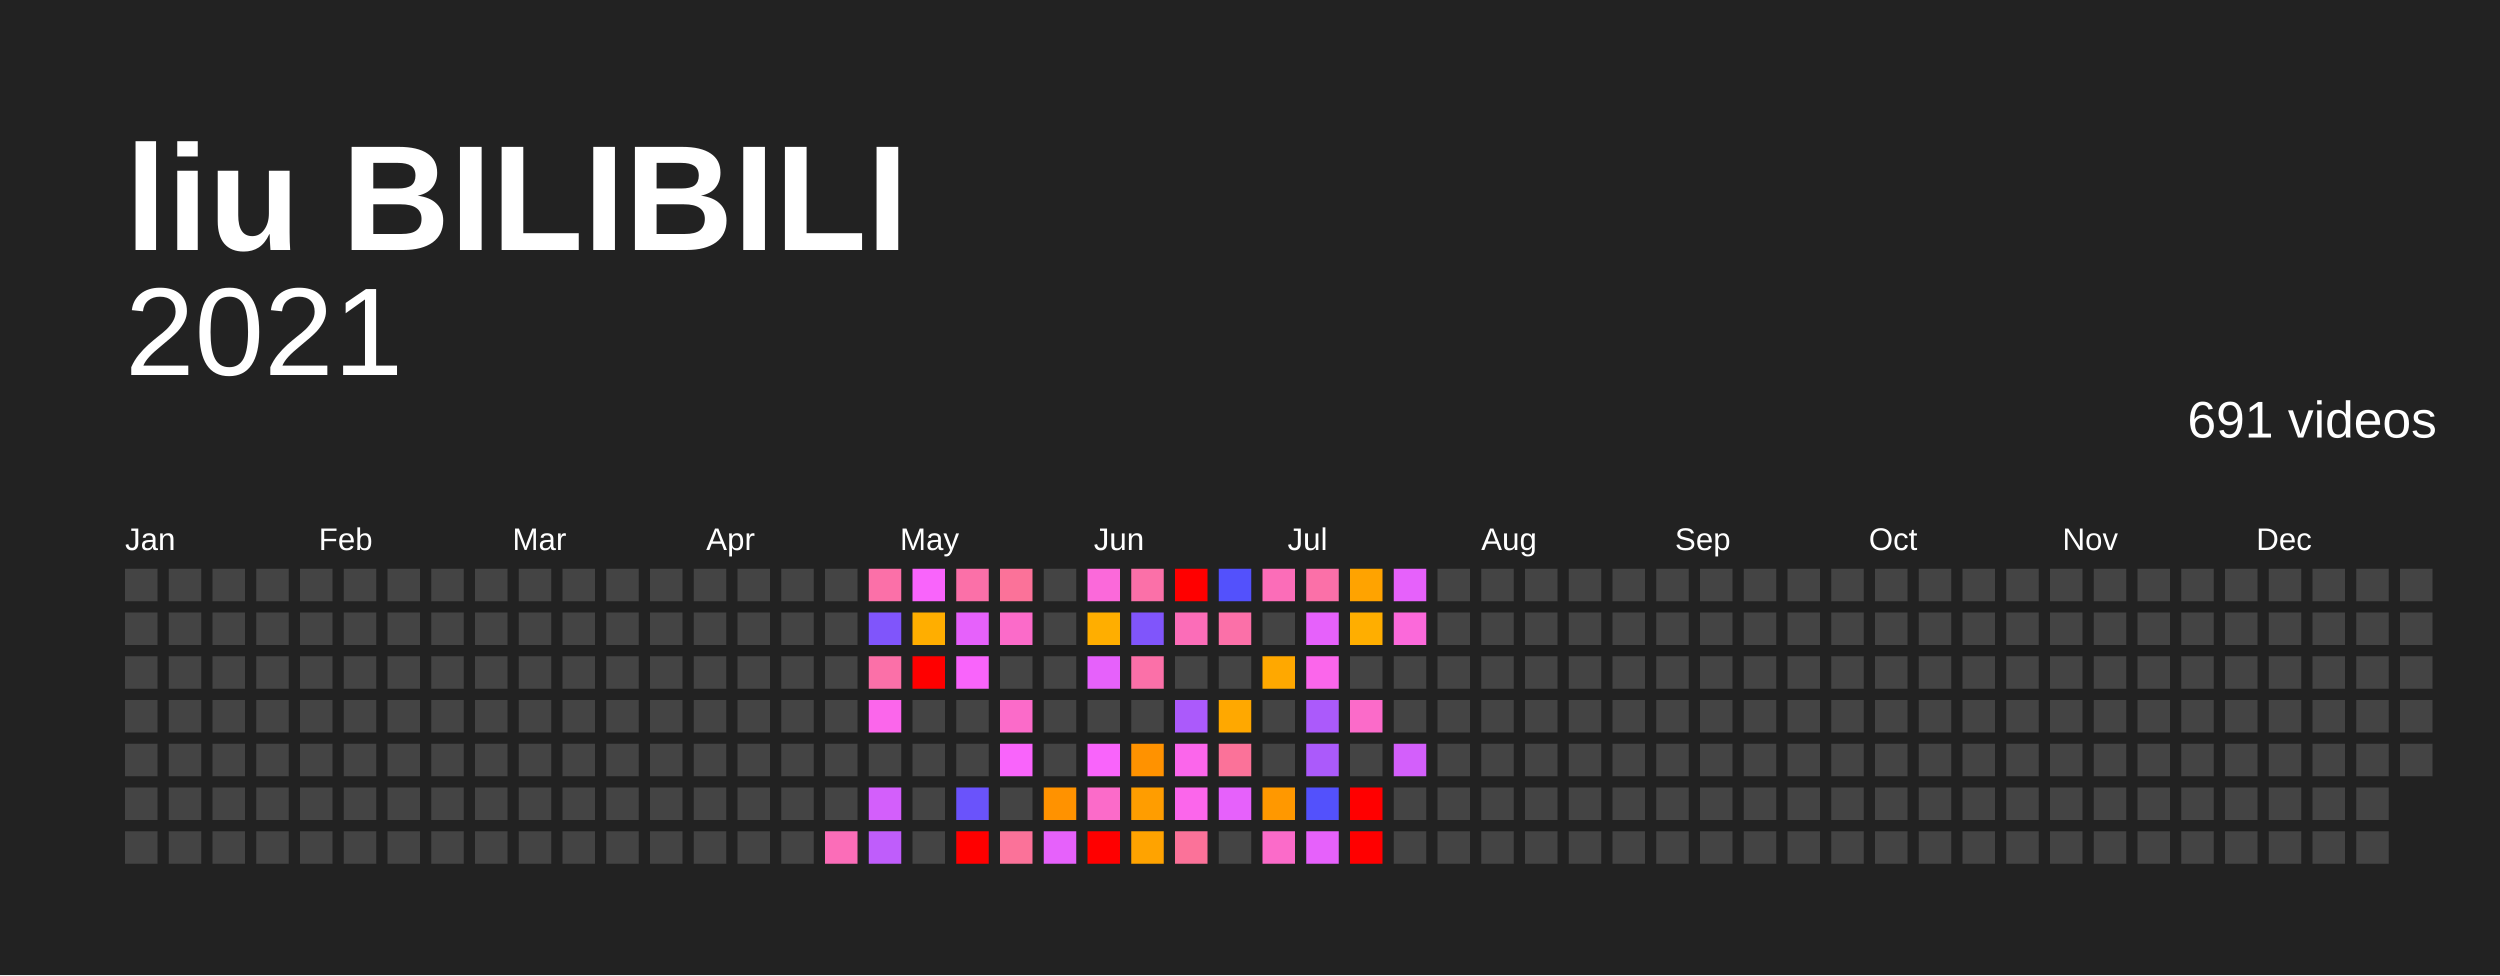
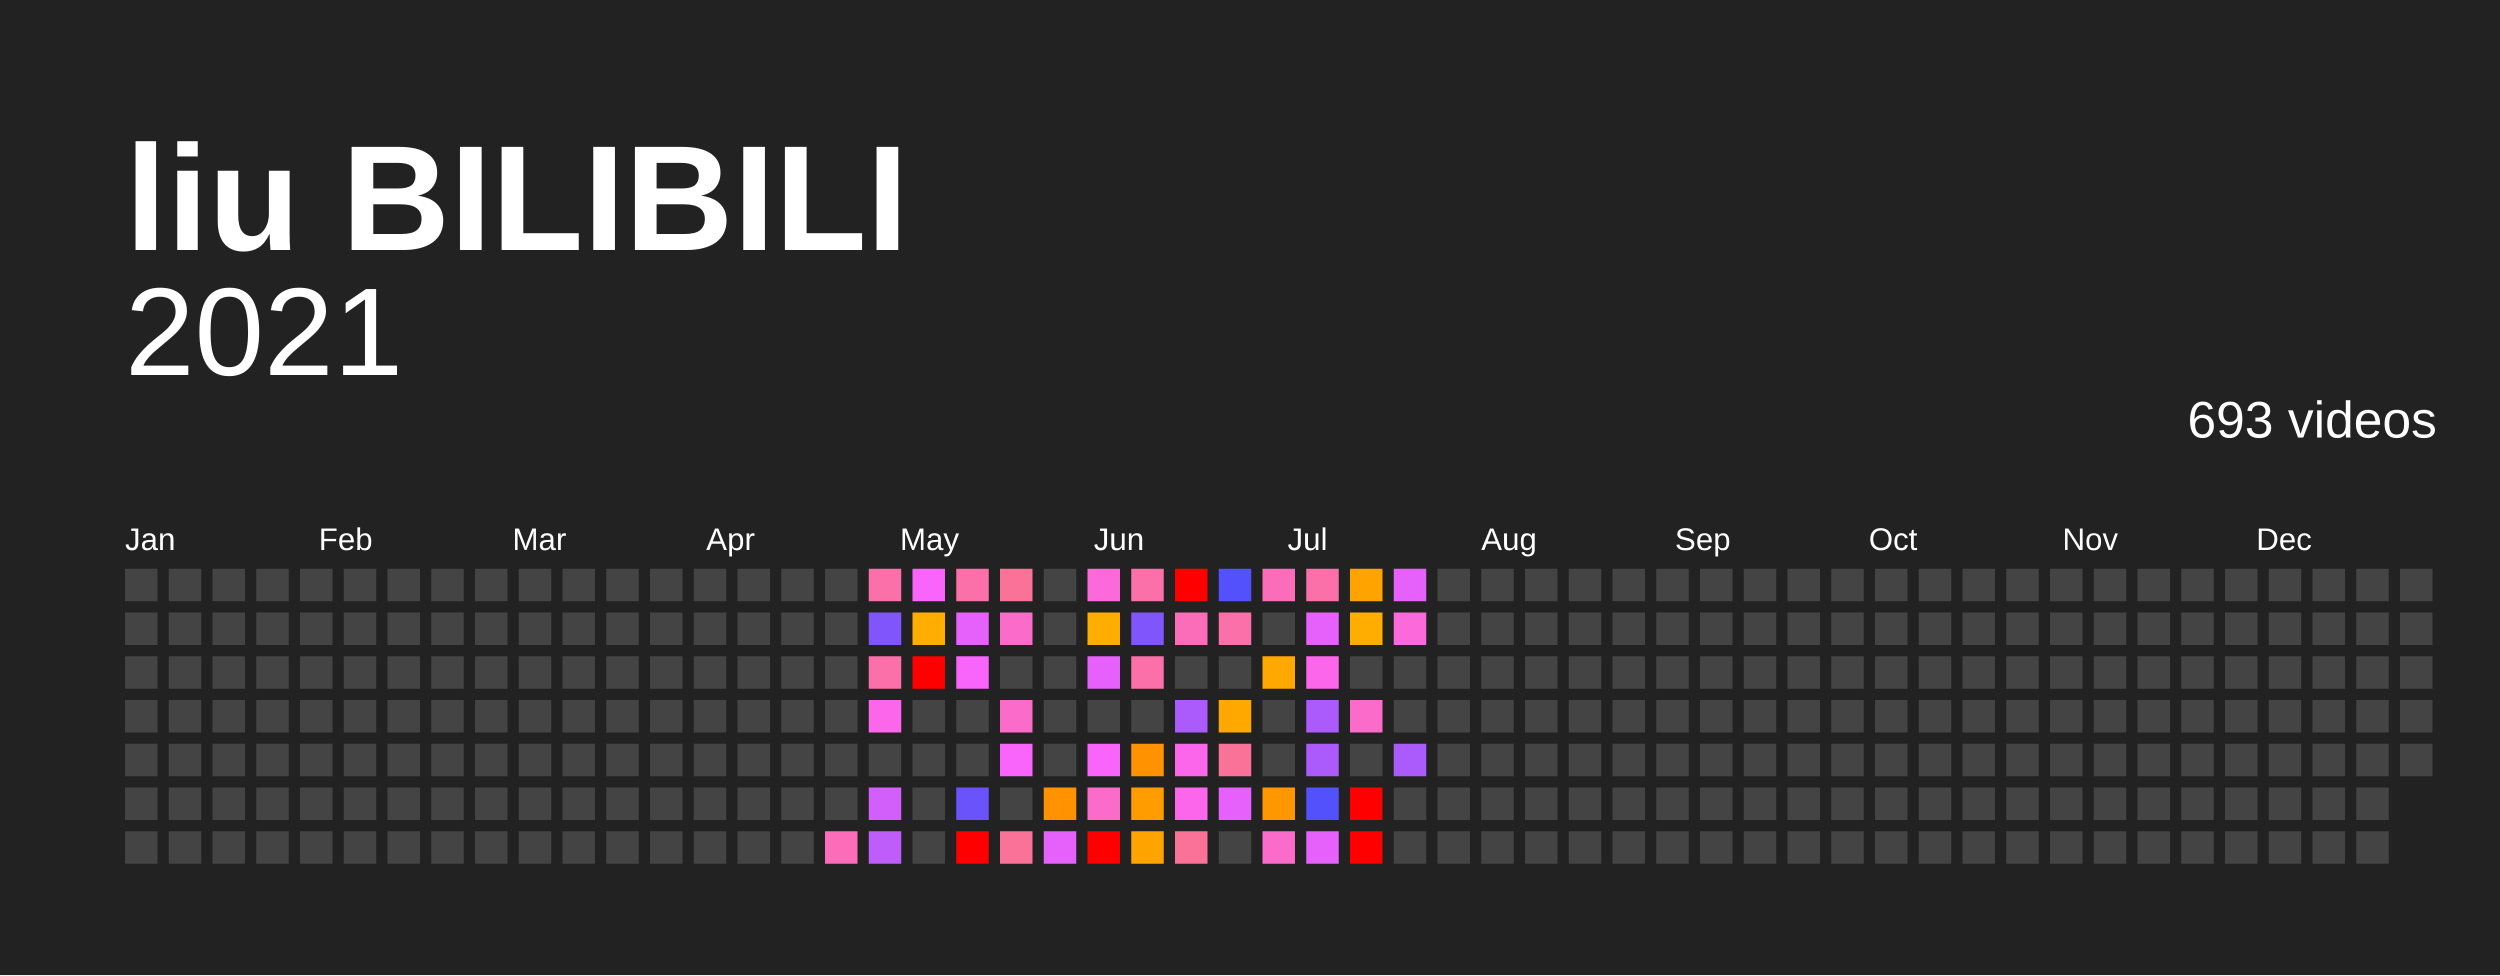
<svg xmlns="http://www.w3.org/2000/svg" baseProfile="full" height="78mm" version="1.1" viewBox="0,0,200,78" width="200mm">
  <defs />
  <rect fill="#222222" height="78" width="200" x="0" y="0" />
  <text fill="#FFFFFF" style="font-size:12px; font-family:Arial; font-weight:bold;" x="10" y="20">liu BILIBILI</text>
  <text alignment-baseline="hanging" fill="#FFFFFF" style="font-size:10.0px; font-family:Arial;" x="10" y="30">2021</text>
-   <text alignment-baseline="hanging" fill="#FFFFFF" style="font-size:4.125px; font-family:Arial;" x="175" y="35">691 videos</text>
+   <text alignment-baseline="hanging" fill="#FFFFFF" style="font-size:4.125px; font-family:Arial;" x="175" y="35">693 videos</text>
  <text fill="#FFFFFF" style="font-size:2.5px; font-family:Arial" x="10.0" y="44">Jan</text>
  <text fill="#FFFFFF" style="font-size:2.5px; font-family:Arial" x="25.5" y="44">Feb</text>
  <text fill="#FFFFFF" style="font-size:2.5px; font-family:Arial" x="41.0" y="44">Mar</text>
  <text fill="#FFFFFF" style="font-size:2.5px; font-family:Arial" x="56.5" y="44">Apr</text>
  <text fill="#FFFFFF" style="font-size:2.5px; font-family:Arial" x="72.0" y="44">May</text>
  <text fill="#FFFFFF" style="font-size:2.5px; font-family:Arial" x="87.5" y="44">Jun</text>
  <text fill="#FFFFFF" style="font-size:2.5px; font-family:Arial" x="103.0" y="44">Jul</text>
  <text fill="#FFFFFF" style="font-size:2.5px; font-family:Arial" x="118.5" y="44">Aug</text>
  <text fill="#FFFFFF" style="font-size:2.5px; font-family:Arial" x="134.0" y="44">Sep</text>
  <text fill="#FFFFFF" style="font-size:2.5px; font-family:Arial" x="149.5" y="44">Oct</text>
  <text fill="#FFFFFF" style="font-size:2.5px; font-family:Arial" x="165.0" y="44">Nov</text>
  <text fill="#FFFFFF" style="font-size:2.5px; font-family:Arial" x="180.5" y="44">Dec</text>
  <rect fill="#444444" height="2.6" width="2.6" x="10.0" y="45.5" />
  <rect fill="#444444" height="2.6" width="2.6" x="10.0" y="49.0" />
  <rect fill="#444444" height="2.6" width="2.6" x="10.0" y="52.5" />
  <rect fill="#444444" height="2.6" width="2.6" x="10.0" y="56.0" />
  <rect fill="#444444" height="2.6" width="2.6" x="10.0" y="59.5" />
  <rect fill="#444444" height="2.6" width="2.6" x="10.0" y="63.0" />
  <rect fill="#444444" height="2.6" width="2.6" x="10.0" y="66.5" />
  <rect fill="#444444" height="2.6" width="2.6" x="13.5" y="45.5" />
  <rect fill="#444444" height="2.6" width="2.6" x="13.5" y="49.0" />
  <rect fill="#444444" height="2.6" width="2.6" x="13.5" y="52.5" />
  <rect fill="#444444" height="2.6" width="2.6" x="13.5" y="56.0" />
  <rect fill="#444444" height="2.6" width="2.6" x="13.5" y="59.5" />
  <rect fill="#444444" height="2.6" width="2.6" x="13.5" y="63.0" />
  <rect fill="#444444" height="2.6" width="2.6" x="13.5" y="66.5" />
  <rect fill="#444444" height="2.6" width="2.6" x="17.0" y="45.5" />
  <rect fill="#444444" height="2.6" width="2.6" x="17.0" y="49.0" />
  <rect fill="#444444" height="2.6" width="2.6" x="17.0" y="52.5" />
  <rect fill="#444444" height="2.6" width="2.6" x="17.0" y="56.0" />
  <rect fill="#444444" height="2.6" width="2.6" x="17.0" y="59.5" />
  <rect fill="#444444" height="2.6" width="2.6" x="17.0" y="63.0" />
  <rect fill="#444444" height="2.6" width="2.6" x="17.0" y="66.5" />
  <rect fill="#444444" height="2.6" width="2.6" x="20.5" y="45.5" />
  <rect fill="#444444" height="2.6" width="2.6" x="20.5" y="49.0" />
  <rect fill="#444444" height="2.6" width="2.6" x="20.5" y="52.5" />
  <rect fill="#444444" height="2.6" width="2.6" x="20.5" y="56.0" />
  <rect fill="#444444" height="2.6" width="2.6" x="20.5" y="59.5" />
  <rect fill="#444444" height="2.6" width="2.6" x="20.5" y="63.0" />
  <rect fill="#444444" height="2.6" width="2.6" x="20.5" y="66.5" />
  <rect fill="#444444" height="2.6" width="2.6" x="24.0" y="45.5" />
  <rect fill="#444444" height="2.6" width="2.6" x="24.0" y="49.0" />
  <rect fill="#444444" height="2.6" width="2.6" x="24.0" y="52.5" />
  <rect fill="#444444" height="2.6" width="2.6" x="24.0" y="56.0" />
  <rect fill="#444444" height="2.6" width="2.6" x="24.0" y="59.5" />
  <rect fill="#444444" height="2.6" width="2.6" x="24.0" y="63.0" />
  <rect fill="#444444" height="2.6" width="2.6" x="24.0" y="66.5" />
  <rect fill="#444444" height="2.6" width="2.6" x="27.5" y="45.5" />
  <rect fill="#444444" height="2.6" width="2.6" x="27.5" y="49.0" />
  <rect fill="#444444" height="2.6" width="2.6" x="27.5" y="52.5" />
  <rect fill="#444444" height="2.6" width="2.6" x="27.5" y="56.0" />
  <rect fill="#444444" height="2.6" width="2.6" x="27.5" y="59.5" />
  <rect fill="#444444" height="2.6" width="2.6" x="27.5" y="63.0" />
  <rect fill="#444444" height="2.6" width="2.6" x="27.5" y="66.5" />
  <rect fill="#444444" height="2.6" width="2.6" x="31.0" y="45.5" />
  <rect fill="#444444" height="2.6" width="2.6" x="31.0" y="49.0" />
  <rect fill="#444444" height="2.6" width="2.6" x="31.0" y="52.5" />
  <rect fill="#444444" height="2.6" width="2.6" x="31.0" y="56.0" />
  <rect fill="#444444" height="2.6" width="2.6" x="31.0" y="59.5" />
  <rect fill="#444444" height="2.6" width="2.6" x="31.0" y="63.0" />
  <rect fill="#444444" height="2.6" width="2.6" x="31.0" y="66.5" />
  <rect fill="#444444" height="2.6" width="2.6" x="34.5" y="45.5" />
  <rect fill="#444444" height="2.6" width="2.6" x="34.5" y="49.0" />
  <rect fill="#444444" height="2.6" width="2.6" x="34.5" y="52.5" />
  <rect fill="#444444" height="2.6" width="2.6" x="34.5" y="56.0" />
  <rect fill="#444444" height="2.6" width="2.6" x="34.5" y="59.5" />
  <rect fill="#444444" height="2.6" width="2.6" x="34.5" y="63.0" />
  <rect fill="#444444" height="2.6" width="2.6" x="34.5" y="66.5" />
  <rect fill="#444444" height="2.6" width="2.6" x="38.0" y="45.5" />
  <rect fill="#444444" height="2.6" width="2.6" x="38.0" y="49.0" />
  <rect fill="#444444" height="2.6" width="2.6" x="38.0" y="52.5" />
  <rect fill="#444444" height="2.6" width="2.6" x="38.0" y="56.0" />
  <rect fill="#444444" height="2.6" width="2.6" x="38.0" y="59.5" />
  <rect fill="#444444" height="2.6" width="2.6" x="38.0" y="63.0" />
  <rect fill="#444444" height="2.6" width="2.6" x="38.0" y="66.5" />
  <rect fill="#444444" height="2.6" width="2.6" x="41.5" y="45.5" />
  <rect fill="#444444" height="2.6" width="2.6" x="41.5" y="49.0" />
  <rect fill="#444444" height="2.6" width="2.6" x="41.5" y="52.5" />
  <rect fill="#444444" height="2.6" width="2.6" x="41.5" y="56.0" />
  <rect fill="#444444" height="2.6" width="2.6" x="41.5" y="59.5" />
  <rect fill="#444444" height="2.6" width="2.6" x="41.5" y="63.0" />
  <rect fill="#444444" height="2.6" width="2.6" x="41.5" y="66.5" />
  <rect fill="#444444" height="2.6" width="2.6" x="45.0" y="45.5" />
  <rect fill="#444444" height="2.6" width="2.6" x="45.0" y="49.0" />
  <rect fill="#444444" height="2.6" width="2.6" x="45.0" y="52.5" />
  <rect fill="#444444" height="2.6" width="2.6" x="45.0" y="56.0" />
  <rect fill="#444444" height="2.6" width="2.6" x="45.0" y="59.5" />
  <rect fill="#444444" height="2.6" width="2.6" x="45.0" y="63.0" />
  <rect fill="#444444" height="2.6" width="2.6" x="45.0" y="66.5" />
  <rect fill="#444444" height="2.6" width="2.6" x="48.5" y="45.5" />
  <rect fill="#444444" height="2.6" width="2.6" x="48.5" y="49.0" />
  <rect fill="#444444" height="2.6" width="2.6" x="48.5" y="52.5" />
  <rect fill="#444444" height="2.6" width="2.6" x="48.5" y="56.0" />
  <rect fill="#444444" height="2.6" width="2.6" x="48.5" y="59.5" />
  <rect fill="#444444" height="2.6" width="2.6" x="48.5" y="63.0" />
  <rect fill="#444444" height="2.6" width="2.6" x="48.5" y="66.5" />
  <rect fill="#444444" height="2.6" width="2.6" x="52.0" y="45.5" />
  <rect fill="#444444" height="2.6" width="2.6" x="52.0" y="49.0" />
  <rect fill="#444444" height="2.6" width="2.6" x="52.0" y="52.5" />
  <rect fill="#444444" height="2.6" width="2.6" x="52.0" y="56.0" />
  <rect fill="#444444" height="2.6" width="2.6" x="52.0" y="59.5" />
  <rect fill="#444444" height="2.6" width="2.6" x="52.0" y="63.0" />
  <rect fill="#444444" height="2.6" width="2.6" x="52.0" y="66.5" />
  <rect fill="#444444" height="2.6" width="2.6" x="55.5" y="45.5" />
  <rect fill="#444444" height="2.6" width="2.6" x="55.5" y="49.0" />
  <rect fill="#444444" height="2.6" width="2.6" x="55.5" y="52.5" />
  <rect fill="#444444" height="2.6" width="2.6" x="55.5" y="56.0" />
  <rect fill="#444444" height="2.6" width="2.6" x="55.5" y="59.5" />
  <rect fill="#444444" height="2.6" width="2.6" x="55.5" y="63.0" />
  <rect fill="#444444" height="2.6" width="2.6" x="55.5" y="66.5" />
  <rect fill="#444444" height="2.6" width="2.6" x="59.0" y="45.5" />
  <rect fill="#444444" height="2.6" width="2.6" x="59.0" y="49.0" />
  <rect fill="#444444" height="2.6" width="2.6" x="59.0" y="52.5" />
  <rect fill="#444444" height="2.6" width="2.6" x="59.0" y="56.0" />
  <rect fill="#444444" height="2.6" width="2.6" x="59.0" y="59.5" />
  <rect fill="#444444" height="2.6" width="2.6" x="59.0" y="63.0" />
  <rect fill="#444444" height="2.6" width="2.6" x="59.0" y="66.5" />
  <rect fill="#444444" height="2.6" width="2.6" x="62.5" y="45.5" />
  <rect fill="#444444" height="2.6" width="2.6" x="62.5" y="49.0" />
  <rect fill="#444444" height="2.6" width="2.6" x="62.5" y="52.5" />
  <rect fill="#444444" height="2.6" width="2.6" x="62.5" y="56.0" />
  <rect fill="#444444" height="2.6" width="2.6" x="62.5" y="59.5" />
  <rect fill="#444444" height="2.6" width="2.6" x="62.5" y="63.0" />
  <rect fill="#444444" height="2.6" width="2.6" x="62.5" y="66.5" />
  <rect fill="#444444" height="2.6" width="2.6" x="66.0" y="45.5" />
  <rect fill="#444444" height="2.6" width="2.6" x="66.0" y="49.0" />
  <rect fill="#444444" height="2.6" width="2.6" x="66.0" y="52.5" />
  <rect fill="#444444" height="2.6" width="2.6" x="66.0" y="56.0" />
  <rect fill="#444444" height="2.6" width="2.6" x="66.0" y="59.5" />
  <rect fill="#444444" height="2.6" width="2.6" x="66.0" y="63.0" />
  <rect fill="#fb6db8" height="2.6" width="2.6" x="66.0" y="66.5" />
  <rect fill="#fb70a8" height="2.6" width="2.6" x="69.5" y="45.5" />
  <rect fill="#8055fb" height="2.6" width="2.6" x="69.5" y="49.0" />
  <rect fill="#fb70a8" height="2.6" width="2.6" x="69.5" y="52.5" />
  <rect fill="#fb66eb" height="2.6" width="2.6" x="69.5" y="56.0" />
  <rect fill="#444444" height="2.6" width="2.6" x="69.5" y="59.5" />
  <rect fill="#d35ffb" height="2.6" width="2.6" x="69.5" y="63.0" />
  <rect fill="#bf5dfb" height="2.6" width="2.6" x="69.5" y="66.5" />
  <rect fill="#f964fb" height="2.6" width="2.6" x="73.0" y="45.5" />
  <rect fill="#ffae00" height="2.6" width="2.6" x="73.0" y="49.0" />
  <rect fill="red" height="2.6" width="2.6" x="73.0" y="52.5" />
  <rect fill="#444444" height="2.6" width="2.6" x="73.0" y="56.0" />
  <rect fill="#444444" height="2.6" width="2.6" x="73.0" y="59.5" />
  <rect fill="#444444" height="2.6" width="2.6" x="73.0" y="63.0" />
  <rect fill="#444444" height="2.6" width="2.6" x="73.0" y="66.5" />
  <rect fill="#fb70a8" height="2.6" width="2.6" x="76.5" y="45.5" />
  <rect fill="#e661fb" height="2.6" width="2.6" x="76.5" y="49.0" />
  <rect fill="#f964fb" height="2.6" width="2.6" x="76.5" y="52.5" />
  <rect fill="#444444" height="2.6" width="2.6" x="76.5" y="56.0" />
  <rect fill="#444444" height="2.6" width="2.6" x="76.5" y="59.5" />
  <rect fill="#6a53fb" height="2.6" width="2.6" x="76.5" y="63.0" />
  <rect fill="red" height="2.6" width="2.6" x="76.5" y="66.5" />
  <rect fill="#fb7299" height="2.6" width="2.6" x="80.0" y="45.5" />
  <rect fill="#fb6bc9" height="2.6" width="2.6" x="80.0" y="49.0" />
  <rect fill="#444444" height="2.6" width="2.6" x="80.0" y="52.5" />
  <rect fill="#fb6bc9" height="2.6" width="2.6" x="80.0" y="56.0" />
  <rect fill="#f964fb" height="2.6" width="2.6" x="80.0" y="59.5" />
  <rect fill="#444444" height="2.6" width="2.6" x="80.0" y="63.0" />
  <rect fill="#fb7299" height="2.6" width="2.6" x="80.0" y="66.5" />
  <rect fill="#444444" height="2.6" width="2.6" x="83.5" y="45.5" />
  <rect fill="#444444" height="2.6" width="2.6" x="83.5" y="49.0" />
  <rect fill="#444444" height="2.6" width="2.6" x="83.5" y="52.5" />
  <rect fill="#444444" height="2.6" width="2.6" x="83.5" y="56.0" />
  <rect fill="#444444" height="2.6" width="2.6" x="83.5" y="59.5" />
  <rect fill="#ff9200" height="2.6" width="2.6" x="83.5" y="63.0" />
  <rect fill="#e661fb" height="2.6" width="2.6" x="83.5" y="66.5" />
  <rect fill="#fb69da" height="2.6" width="2.6" x="87.0" y="45.5" />
  <rect fill="#ffae00" height="2.6" width="2.6" x="87.0" y="49.0" />
  <rect fill="#e661fb" height="2.6" width="2.6" x="87.0" y="52.5" />
  <rect fill="#444444" height="2.6" width="2.6" x="87.0" y="56.0" />
  <rect fill="#f964fb" height="2.6" width="2.6" x="87.0" y="59.5" />
  <rect fill="#fb6bc9" height="2.6" width="2.6" x="87.0" y="63.0" />
  <rect fill="red" height="2.6" width="2.6" x="87.0" y="66.5" />
  <rect fill="#fb70a8" height="2.6" width="2.6" x="90.5" y="45.5" />
  <rect fill="#8055fb" height="2.6" width="2.6" x="90.5" y="49.0" />
  <rect fill="#fb70a8" height="2.6" width="2.6" x="90.5" y="52.5" />
  <rect fill="#444444" height="2.6" width="2.6" x="90.5" y="56.0" />
  <rect fill="#ff9200" height="2.6" width="2.6" x="90.5" y="59.5" />
  <rect fill="#ff9d00" height="2.6" width="2.6" x="90.5" y="63.0" />
  <rect fill="#ffa300" height="2.6" width="2.6" x="90.5" y="66.5" />
  <rect fill="red" height="2.6" width="2.6" x="94.0" y="45.5" />
  <rect fill="#fb6db8" height="2.6" width="2.6" x="94.0" y="49.0" />
  <rect fill="#444444" height="2.6" width="2.6" x="94.0" y="52.5" />
  <rect fill="#ab5afb" height="2.6" width="2.6" x="94.0" y="56.0" />
  <rect fill="#fb66eb" height="2.6" width="2.6" x="94.0" y="59.5" />
  <rect fill="#fb66eb" height="2.6" width="2.6" x="94.0" y="63.0" />
  <rect fill="#fb7299" height="2.6" width="2.6" x="94.0" y="66.5" />
  <rect fill="#5351fc" height="2.6" width="2.6" x="97.5" y="45.5" />
  <rect fill="#fb70a8" height="2.6" width="2.6" x="97.5" y="49.0" />
  <rect fill="#444444" height="2.6" width="2.6" x="97.5" y="52.5" />
  <rect fill="#ffa800" height="2.6" width="2.6" x="97.5" y="56.0" />
  <rect fill="#fb7299" height="2.6" width="2.6" x="97.5" y="59.5" />
  <rect fill="#e661fb" height="2.6" width="2.6" x="97.5" y="63.0" />
  <rect fill="#444444" height="2.6" width="2.6" x="97.5" y="66.5" />
  <rect fill="#fb6db8" height="2.6" width="2.6" x="101.0" y="45.5" />
  <rect fill="#444444" height="2.6" width="2.6" x="101.0" y="49.0" />
  <rect fill="#ffa800" height="2.6" width="2.6" x="101.0" y="52.5" />
  <rect fill="#444444" height="2.6" width="2.6" x="101.0" y="56.0" />
  <rect fill="#444444" height="2.6" width="2.6" x="101.0" y="59.5" />
  <rect fill="#ff9800" height="2.6" width="2.6" x="101.0" y="63.0" />
  <rect fill="#fb6bc9" height="2.6" width="2.6" x="101.0" y="66.5" />
  <rect fill="#fb70a8" height="2.6" width="2.6" x="104.5" y="45.5" />
  <rect fill="#e661fb" height="2.6" width="2.6" x="104.5" y="49.0" />
  <rect fill="#fb66eb" height="2.6" width="2.6" x="104.5" y="52.5" />
  <rect fill="#ab5afb" height="2.6" width="2.6" x="104.5" y="56.0" />
  <rect fill="#ab5afb" height="2.6" width="2.6" x="104.5" y="59.5" />
  <rect fill="#5351fc" height="2.6" width="2.6" x="104.5" y="63.0" />
  <rect fill="#e661fb" height="2.6" width="2.6" x="104.5" y="66.5" />
  <rect fill="#ffa300" height="2.6" width="2.6" x="108.0" y="45.5" />
  <rect fill="#ffae00" height="2.6" width="2.6" x="108.0" y="49.0" />
  <rect fill="#444444" height="2.6" width="2.6" x="108.0" y="52.5" />
  <rect fill="#fb6bc9" height="2.6" width="2.6" x="108.0" y="56.0" />
  <rect fill="#444444" height="2.6" width="2.6" x="108.0" y="59.5" />
  <rect fill="red" height="2.6" width="2.6" x="108.0" y="63.0" />
  <rect fill="red" height="2.6" width="2.6" x="108.0" y="66.5" />
  <rect fill="#e661fb" height="2.6" width="2.6" x="111.5" y="45.5" />
  <rect fill="#fb69da" height="2.6" width="2.6" x="111.5" y="49.0" />
  <rect fill="#444444" height="2.6" width="2.6" x="111.5" y="52.5" />
  <rect fill="#444444" height="2.6" width="2.6" x="111.5" y="56.0" />
-   <rect fill="#d35ffb" height="2.6" width="2.6" x="111.5" y="59.5" />
+   <rect fill="#ab5afb" height="2.6" width="2.6" x="111.5" y="59.5" />
  <rect fill="#444444" height="2.6" width="2.6" x="111.5" y="63.0" />
  <rect fill="#444444" height="2.6" width="2.6" x="111.5" y="66.5" />
  <rect fill="#444444" height="2.6" width="2.6" x="115.0" y="45.5" />
  <rect fill="#444444" height="2.6" width="2.6" x="115.0" y="49.0" />
  <rect fill="#444444" height="2.6" width="2.6" x="115.0" y="52.5" />
  <rect fill="#444444" height="2.6" width="2.6" x="115.0" y="56.0" />
  <rect fill="#444444" height="2.6" width="2.6" x="115.0" y="59.5" />
  <rect fill="#444444" height="2.6" width="2.6" x="115.0" y="63.0" />
  <rect fill="#444444" height="2.6" width="2.6" x="115.0" y="66.5" />
  <rect fill="#444444" height="2.6" width="2.6" x="118.5" y="45.5" />
  <rect fill="#444444" height="2.6" width="2.6" x="118.5" y="49.0" />
  <rect fill="#444444" height="2.6" width="2.6" x="118.5" y="52.5" />
  <rect fill="#444444" height="2.6" width="2.6" x="118.5" y="56.0" />
  <rect fill="#444444" height="2.6" width="2.6" x="118.5" y="59.5" />
  <rect fill="#444444" height="2.6" width="2.6" x="118.5" y="63.0" />
  <rect fill="#444444" height="2.6" width="2.6" x="118.5" y="66.5" />
  <rect fill="#444444" height="2.6" width="2.6" x="122.0" y="45.5" />
  <rect fill="#444444" height="2.6" width="2.6" x="122.0" y="49.0" />
  <rect fill="#444444" height="2.6" width="2.6" x="122.0" y="52.5" />
  <rect fill="#444444" height="2.6" width="2.6" x="122.0" y="56.0" />
  <rect fill="#444444" height="2.6" width="2.6" x="122.0" y="59.5" />
  <rect fill="#444444" height="2.6" width="2.6" x="122.0" y="63.0" />
  <rect fill="#444444" height="2.6" width="2.6" x="122.0" y="66.5" />
  <rect fill="#444444" height="2.6" width="2.6" x="125.5" y="45.5" />
  <rect fill="#444444" height="2.6" width="2.6" x="125.5" y="49.0" />
  <rect fill="#444444" height="2.6" width="2.6" x="125.5" y="52.5" />
  <rect fill="#444444" height="2.6" width="2.6" x="125.5" y="56.0" />
  <rect fill="#444444" height="2.6" width="2.6" x="125.5" y="59.5" />
  <rect fill="#444444" height="2.6" width="2.6" x="125.5" y="63.0" />
  <rect fill="#444444" height="2.6" width="2.6" x="125.5" y="66.5" />
  <rect fill="#444444" height="2.6" width="2.6" x="129.0" y="45.5" />
  <rect fill="#444444" height="2.6" width="2.6" x="129.0" y="49.0" />
  <rect fill="#444444" height="2.6" width="2.6" x="129.0" y="52.5" />
  <rect fill="#444444" height="2.6" width="2.6" x="129.0" y="56.0" />
  <rect fill="#444444" height="2.6" width="2.6" x="129.0" y="59.5" />
  <rect fill="#444444" height="2.6" width="2.6" x="129.0" y="63.0" />
  <rect fill="#444444" height="2.6" width="2.6" x="129.0" y="66.5" />
  <rect fill="#444444" height="2.6" width="2.6" x="132.5" y="45.5" />
  <rect fill="#444444" height="2.6" width="2.6" x="132.5" y="49.0" />
  <rect fill="#444444" height="2.6" width="2.6" x="132.5" y="52.5" />
  <rect fill="#444444" height="2.6" width="2.6" x="132.5" y="56.0" />
  <rect fill="#444444" height="2.6" width="2.6" x="132.5" y="59.5" />
  <rect fill="#444444" height="2.6" width="2.6" x="132.5" y="63.0" />
  <rect fill="#444444" height="2.6" width="2.6" x="132.5" y="66.5" />
  <rect fill="#444444" height="2.6" width="2.6" x="136.0" y="45.5" />
  <rect fill="#444444" height="2.6" width="2.6" x="136.0" y="49.0" />
  <rect fill="#444444" height="2.6" width="2.6" x="136.0" y="52.5" />
  <rect fill="#444444" height="2.6" width="2.6" x="136.0" y="56.0" />
  <rect fill="#444444" height="2.6" width="2.6" x="136.0" y="59.5" />
  <rect fill="#444444" height="2.6" width="2.6" x="136.0" y="63.0" />
  <rect fill="#444444" height="2.6" width="2.6" x="136.0" y="66.5" />
  <rect fill="#444444" height="2.6" width="2.6" x="139.5" y="45.5" />
  <rect fill="#444444" height="2.6" width="2.6" x="139.5" y="49.0" />
  <rect fill="#444444" height="2.6" width="2.6" x="139.5" y="52.5" />
  <rect fill="#444444" height="2.6" width="2.6" x="139.5" y="56.0" />
  <rect fill="#444444" height="2.6" width="2.6" x="139.5" y="59.5" />
  <rect fill="#444444" height="2.6" width="2.6" x="139.5" y="63.0" />
  <rect fill="#444444" height="2.6" width="2.6" x="139.5" y="66.5" />
  <rect fill="#444444" height="2.6" width="2.6" x="143.0" y="45.5" />
  <rect fill="#444444" height="2.6" width="2.6" x="143.0" y="49.0" />
  <rect fill="#444444" height="2.6" width="2.6" x="143.0" y="52.5" />
  <rect fill="#444444" height="2.6" width="2.6" x="143.0" y="56.0" />
  <rect fill="#444444" height="2.6" width="2.6" x="143.0" y="59.5" />
  <rect fill="#444444" height="2.6" width="2.6" x="143.0" y="63.0" />
  <rect fill="#444444" height="2.6" width="2.6" x="143.0" y="66.5" />
  <rect fill="#444444" height="2.6" width="2.6" x="146.5" y="45.5" />
  <rect fill="#444444" height="2.6" width="2.6" x="146.5" y="49.0" />
  <rect fill="#444444" height="2.6" width="2.6" x="146.5" y="52.5" />
  <rect fill="#444444" height="2.6" width="2.6" x="146.5" y="56.0" />
  <rect fill="#444444" height="2.6" width="2.6" x="146.5" y="59.5" />
  <rect fill="#444444" height="2.6" width="2.6" x="146.5" y="63.0" />
  <rect fill="#444444" height="2.6" width="2.6" x="146.5" y="66.5" />
  <rect fill="#444444" height="2.6" width="2.6" x="150.0" y="45.5" />
  <rect fill="#444444" height="2.6" width="2.6" x="150.0" y="49.0" />
  <rect fill="#444444" height="2.6" width="2.6" x="150.0" y="52.5" />
  <rect fill="#444444" height="2.6" width="2.6" x="150.0" y="56.0" />
  <rect fill="#444444" height="2.6" width="2.6" x="150.0" y="59.5" />
  <rect fill="#444444" height="2.6" width="2.6" x="150.0" y="63.0" />
  <rect fill="#444444" height="2.6" width="2.6" x="150.0" y="66.5" />
  <rect fill="#444444" height="2.6" width="2.6" x="153.5" y="45.5" />
  <rect fill="#444444" height="2.6" width="2.6" x="153.5" y="49.0" />
  <rect fill="#444444" height="2.6" width="2.6" x="153.5" y="52.5" />
  <rect fill="#444444" height="2.6" width="2.6" x="153.5" y="56.0" />
  <rect fill="#444444" height="2.6" width="2.6" x="153.5" y="59.5" />
  <rect fill="#444444" height="2.6" width="2.6" x="153.5" y="63.0" />
  <rect fill="#444444" height="2.6" width="2.6" x="153.5" y="66.5" />
  <rect fill="#444444" height="2.6" width="2.6" x="157.0" y="45.5" />
  <rect fill="#444444" height="2.6" width="2.6" x="157.0" y="49.0" />
  <rect fill="#444444" height="2.6" width="2.6" x="157.0" y="52.5" />
  <rect fill="#444444" height="2.6" width="2.6" x="157.0" y="56.0" />
  <rect fill="#444444" height="2.6" width="2.6" x="157.0" y="59.5" />
  <rect fill="#444444" height="2.6" width="2.6" x="157.0" y="63.0" />
  <rect fill="#444444" height="2.6" width="2.6" x="157.0" y="66.5" />
  <rect fill="#444444" height="2.6" width="2.6" x="160.5" y="45.5" />
  <rect fill="#444444" height="2.6" width="2.6" x="160.5" y="49.0" />
  <rect fill="#444444" height="2.6" width="2.6" x="160.5" y="52.5" />
  <rect fill="#444444" height="2.6" width="2.6" x="160.5" y="56.0" />
  <rect fill="#444444" height="2.6" width="2.6" x="160.5" y="59.5" />
  <rect fill="#444444" height="2.6" width="2.6" x="160.5" y="63.0" />
  <rect fill="#444444" height="2.6" width="2.6" x="160.5" y="66.5" />
  <rect fill="#444444" height="2.6" width="2.6" x="164.0" y="45.5" />
  <rect fill="#444444" height="2.6" width="2.6" x="164.0" y="49.0" />
  <rect fill="#444444" height="2.6" width="2.6" x="164.0" y="52.5" />
  <rect fill="#444444" height="2.6" width="2.6" x="164.0" y="56.0" />
  <rect fill="#444444" height="2.6" width="2.6" x="164.0" y="59.5" />
  <rect fill="#444444" height="2.6" width="2.6" x="164.0" y="63.0" />
  <rect fill="#444444" height="2.6" width="2.6" x="164.0" y="66.5" />
  <rect fill="#444444" height="2.6" width="2.6" x="167.5" y="45.5" />
  <rect fill="#444444" height="2.6" width="2.6" x="167.5" y="49.0" />
  <rect fill="#444444" height="2.6" width="2.6" x="167.5" y="52.5" />
  <rect fill="#444444" height="2.6" width="2.6" x="167.5" y="56.0" />
  <rect fill="#444444" height="2.6" width="2.6" x="167.5" y="59.5" />
  <rect fill="#444444" height="2.6" width="2.6" x="167.5" y="63.0" />
  <rect fill="#444444" height="2.6" width="2.6" x="167.5" y="66.5" />
  <rect fill="#444444" height="2.6" width="2.6" x="171.0" y="45.5" />
  <rect fill="#444444" height="2.6" width="2.6" x="171.0" y="49.0" />
  <rect fill="#444444" height="2.6" width="2.6" x="171.0" y="52.5" />
  <rect fill="#444444" height="2.6" width="2.6" x="171.0" y="56.0" />
  <rect fill="#444444" height="2.6" width="2.6" x="171.0" y="59.5" />
  <rect fill="#444444" height="2.6" width="2.6" x="171.0" y="63.0" />
  <rect fill="#444444" height="2.6" width="2.6" x="171.0" y="66.5" />
  <rect fill="#444444" height="2.6" width="2.6" x="174.5" y="45.5" />
  <rect fill="#444444" height="2.6" width="2.6" x="174.5" y="49.0" />
  <rect fill="#444444" height="2.6" width="2.6" x="174.5" y="52.5" />
  <rect fill="#444444" height="2.6" width="2.6" x="174.5" y="56.0" />
  <rect fill="#444444" height="2.6" width="2.6" x="174.5" y="59.5" />
  <rect fill="#444444" height="2.6" width="2.6" x="174.5" y="63.0" />
  <rect fill="#444444" height="2.6" width="2.6" x="174.5" y="66.5" />
  <rect fill="#444444" height="2.6" width="2.6" x="178.0" y="45.5" />
  <rect fill="#444444" height="2.6" width="2.6" x="178.0" y="49.0" />
  <rect fill="#444444" height="2.6" width="2.6" x="178.0" y="52.5" />
  <rect fill="#444444" height="2.6" width="2.6" x="178.0" y="56.0" />
  <rect fill="#444444" height="2.6" width="2.6" x="178.0" y="59.5" />
  <rect fill="#444444" height="2.6" width="2.6" x="178.0" y="63.0" />
  <rect fill="#444444" height="2.6" width="2.6" x="178.0" y="66.5" />
  <rect fill="#444444" height="2.6" width="2.6" x="181.5" y="45.5" />
  <rect fill="#444444" height="2.6" width="2.6" x="181.5" y="49.0" />
  <rect fill="#444444" height="2.6" width="2.6" x="181.5" y="52.5" />
  <rect fill="#444444" height="2.6" width="2.6" x="181.5" y="56.0" />
  <rect fill="#444444" height="2.6" width="2.6" x="181.5" y="59.5" />
  <rect fill="#444444" height="2.6" width="2.6" x="181.5" y="63.0" />
  <rect fill="#444444" height="2.6" width="2.6" x="181.5" y="66.5" />
  <rect fill="#444444" height="2.6" width="2.6" x="185.0" y="45.5" />
  <rect fill="#444444" height="2.6" width="2.6" x="185.0" y="49.0" />
  <rect fill="#444444" height="2.6" width="2.6" x="185.0" y="52.5" />
  <rect fill="#444444" height="2.6" width="2.6" x="185.0" y="56.0" />
  <rect fill="#444444" height="2.6" width="2.6" x="185.0" y="59.5" />
  <rect fill="#444444" height="2.6" width="2.6" x="185.0" y="63.0" />
  <rect fill="#444444" height="2.6" width="2.6" x="185.0" y="66.5" />
  <rect fill="#444444" height="2.6" width="2.6" x="188.5" y="45.5" />
  <rect fill="#444444" height="2.6" width="2.6" x="188.5" y="49.0" />
  <rect fill="#444444" height="2.6" width="2.6" x="188.5" y="52.5" />
  <rect fill="#444444" height="2.6" width="2.6" x="188.5" y="56.0" />
  <rect fill="#444444" height="2.6" width="2.6" x="188.5" y="59.5" />
  <rect fill="#444444" height="2.6" width="2.6" x="188.5" y="63.0" />
  <rect fill="#444444" height="2.6" width="2.6" x="188.5" y="66.5" />
  <rect fill="#444444" height="2.6" width="2.6" x="192.0" y="45.5" />
  <rect fill="#444444" height="2.6" width="2.6" x="192.0" y="49.0" />
  <rect fill="#444444" height="2.6" width="2.6" x="192.0" y="52.5" />
  <rect fill="#444444" height="2.6" width="2.6" x="192.0" y="56.0" />
  <rect fill="#444444" height="2.6" width="2.6" x="192.0" y="59.5" />
</svg>
